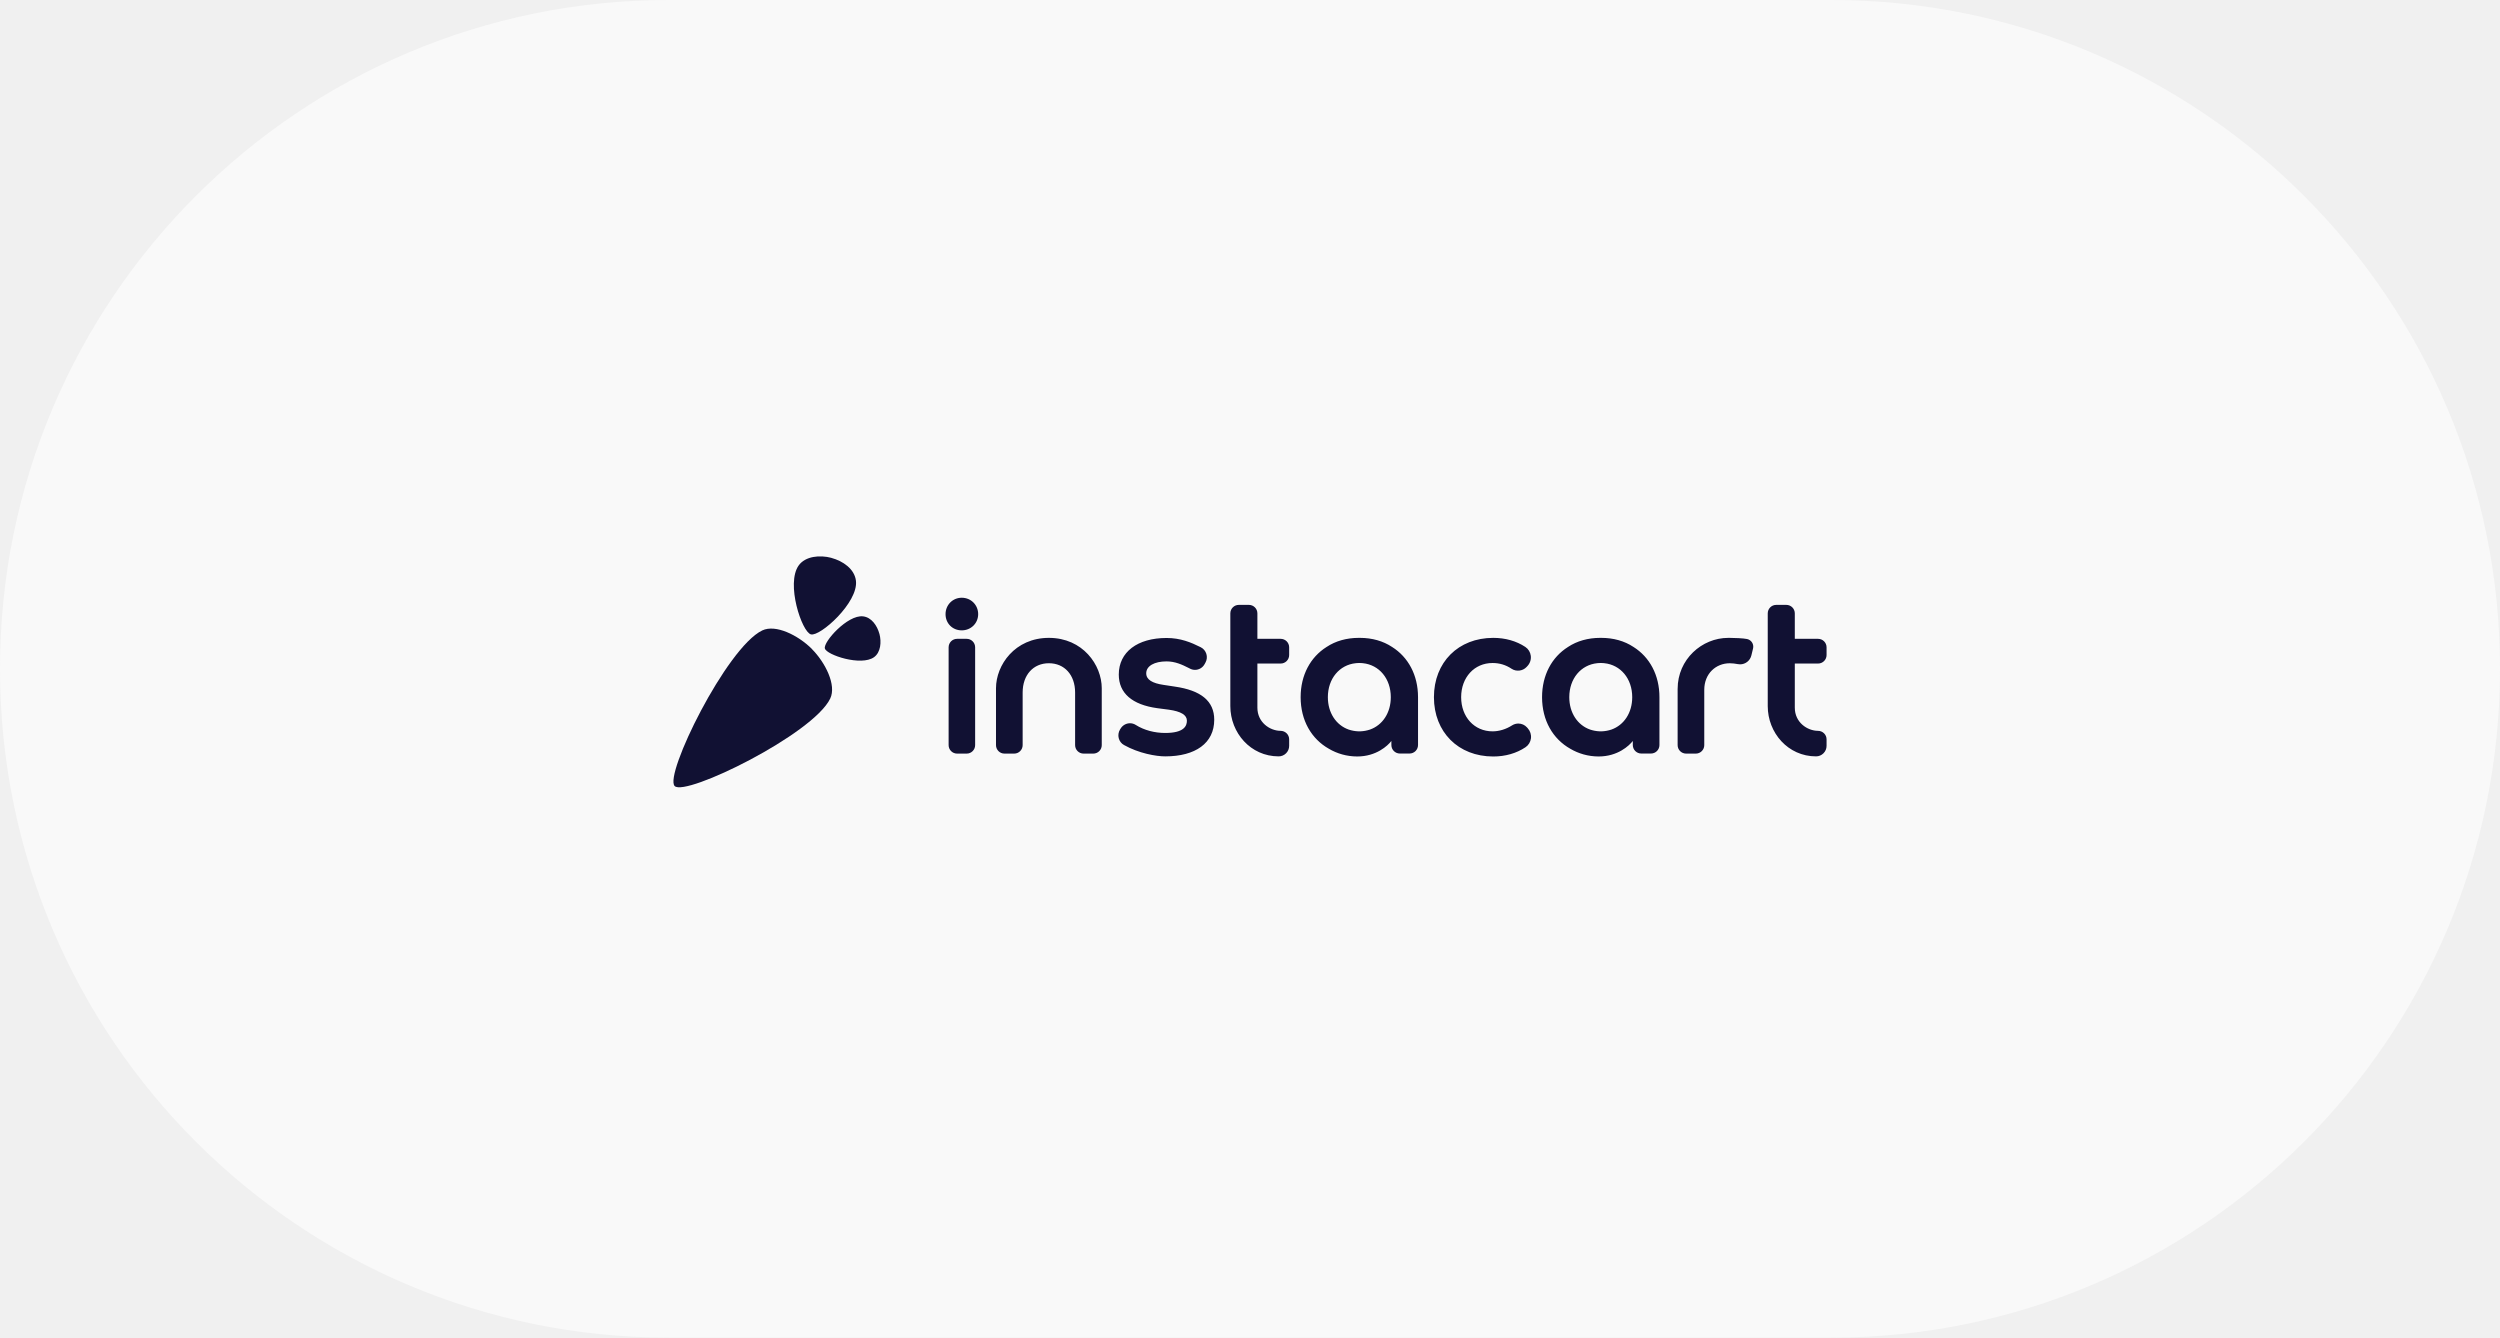
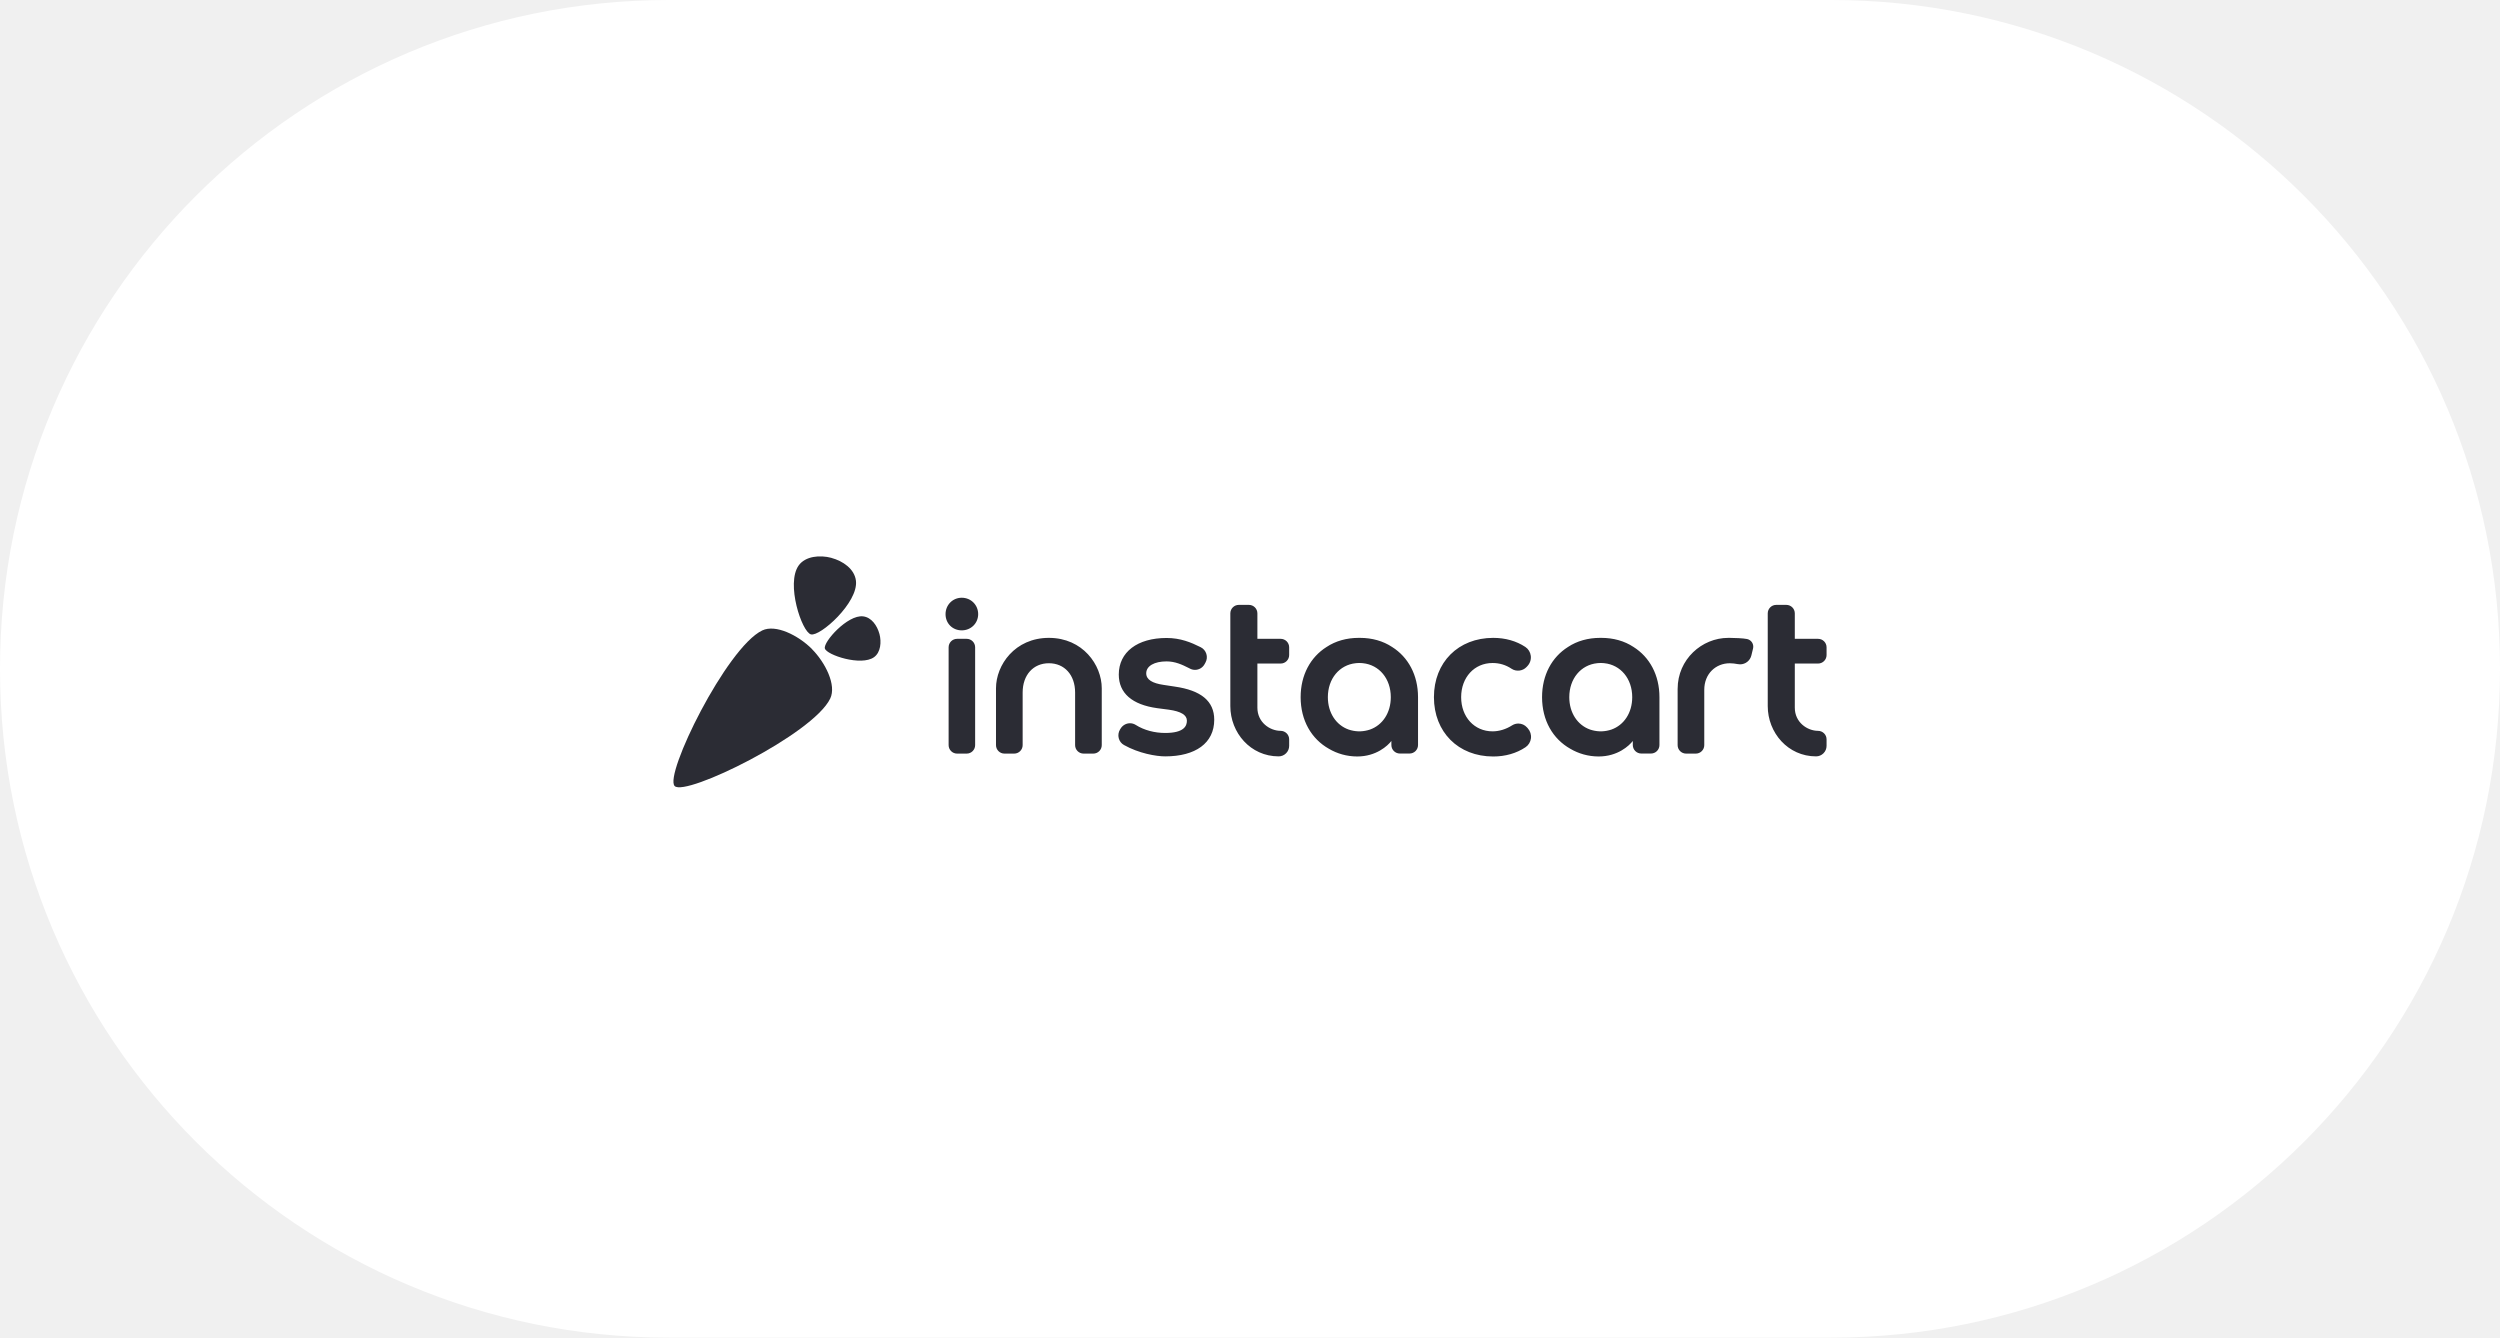
<svg xmlns="http://www.w3.org/2000/svg" width="271px" height="145px" viewBox="0 0 271 145" version="1.1">
  <g id="Page-1" stroke="none" stroke-width="1" fill="none" fill-rule="evenodd">
    <g id="logo-instacart">
-       <rect id="Rectangle" fill="#F9F9F9" fill-rule="nonzero" x="0" y="0" width="271" height="145" rx="72.5" />
-       <g id="instacart" transform="translate(73, 60)" fill="#111133">
+       <rect id="Rectangle" fill="#FFFFFF" fill-rule="nonzero" x="0" y="0" width="271" height="145" rx="72.5" />
+       <g id="instacart" transform="translate(73, 60)" fill="#2b2c34">
        <path d="M14.999,10.345 C16.48,11.834 17.691,14.271 16.998,15.719 C15.144,19.591 1.31,26.383 0.135,25.208 C-1.04,24.033 5.756,10.193 9.629,8.339 C11.077,7.646 13.515,8.858 15.003,10.339 L14.999,10.345" id="Fill-1" />
        <path d="M101.677,19.085 C101.341,19.197 100.999,19.261 100.659,19.275 L100.584,19.277 L100.522,19.278 L100.459,19.277 L100.384,19.275 C100.044,19.261 99.702,19.197 99.366,19.085 C98.01,18.607 97.11,17.276 97.11,15.574 C97.11,13.565 98.365,12.071 100.143,11.889 L100.172,11.887 L100.293,11.877 L100.362,11.874 L100.48,11.871 L100.522,11.87 L100.563,11.871 L100.681,11.874 L100.75,11.877 L100.871,11.887 L100.9,11.889 C102.678,12.071 103.933,13.565 103.933,15.574 C103.933,17.276 103.033,18.607 101.677,19.085 Z M104.072,10.131 C105.818,11.23 106.884,13.172 106.884,15.574 L106.884,20.763 C106.884,21.271 106.472,21.683 105.964,21.683 L104.915,21.683 C104.408,21.683 103.996,21.271 103.996,20.763 L103.996,20.322 C103.603,20.833 102.356,22.004 100.29,22.002 C99.159,22.001 98.109,21.69 97.225,21.168 C95.329,20.102 94.159,18.091 94.159,15.574 C94.159,13.172 95.225,11.23 96.972,10.131 L96.976,10.128 C97.946,9.485 99.149,9.145 100.454,9.145 L100.522,9.146 L100.589,9.145 C101.895,9.145 103.097,9.485 104.067,10.128 L104.072,10.131 Z M54.35,14.427 C57.185,14.834 58.623,15.995 58.623,18.021 C58.623,20.552 56.591,21.991 53.308,21.991 C52.324,21.991 50.455,21.668 48.837,20.758 C48.553,20.599 48.352,20.336 48.27,20.018 C48.188,19.7 48.24,19.357 48.412,19.077 L48.482,18.965 C48.697,18.616 49.084,18.4 49.491,18.4 C49.711,18.4 49.924,18.462 50.11,18.579 C51.038,19.167 52.182,19.453 53.308,19.453 C55.352,19.453 55.66,18.694 55.66,18.123 C55.66,17.505 55.019,17.115 53.7,16.93 L52.452,16.767 C49.72,16.393 48.276,15.134 48.276,13.125 C48.276,10.678 50.304,9.157 53.453,9.157 C54.96,9.157 56.104,9.631 57.158,10.159 C57.453,10.307 57.67,10.563 57.768,10.879 C57.867,11.196 57.833,11.531 57.673,11.821 L57.572,12.004 C57.364,12.38 56.968,12.613 56.539,12.613 C56.352,12.613 56.173,12.57 56.006,12.485 L55.862,12.412 C55.138,12.043 54.382,11.695 53.453,11.695 C52.14,11.695 51.251,12.19 51.251,12.988 C51.251,13.683 51.934,14.065 53.113,14.239 L54.35,14.427 Z M92.522,18.848 L92.615,18.952 C92.88,19.248 93.004,19.645 92.955,20.04 C92.906,20.431 92.691,20.782 92.364,21.001 C91.387,21.657 90.178,22.004 88.868,22.004 C85.082,22.004 82.438,19.36 82.438,15.574 C82.438,11.789 85.082,9.145 88.868,9.145 C90.173,9.145 91.375,9.485 92.346,10.128 C92.676,10.347 92.892,10.7 92.938,11.097 C92.985,11.5 92.853,11.902 92.575,12.199 L92.47,12.311 C92.065,12.743 91.357,12.827 90.864,12.499 C90.227,12.076 89.55,11.87 88.793,11.87 C86.82,11.87 85.389,13.428 85.389,15.574 C85.389,17.721 86.82,19.278 88.793,19.278 C89.51,19.278 90.242,19.054 90.91,18.63 C91.114,18.501 91.349,18.432 91.589,18.432 C91.945,18.432 92.285,18.584 92.522,18.848 Z M31.254,4.795 C32.252,4.795 33.034,5.576 33.034,6.574 C33.034,7.559 32.252,8.331 31.254,8.331 C30.252,8.331 29.497,7.576 29.497,6.574 C29.497,5.576 30.269,4.795 31.254,4.795 Z M31.786,9.249 C32.294,9.249 32.705,9.66 32.705,10.168 L32.705,20.772 C32.705,21.28 32.294,21.691 31.786,21.691 L30.75,21.691 C30.242,21.691 29.83,21.28 29.83,20.772 L29.83,10.168 C29.83,9.66 30.241,9.249 30.749,9.249 L31.786,9.249 Z M65.816,19.223 C66.327,19.225 66.745,19.632 66.745,20.143 L66.745,20.852 C66.745,21.155 66.626,21.441 66.41,21.657 C66.195,21.873 65.909,21.991 65.605,21.991 L65.604,21.991 C62.564,21.991 60.368,19.433 60.368,16.54 L60.368,6.489 C60.368,5.98 60.78,5.569 61.288,5.569 L62.382,5.569 C62.889,5.569 63.301,5.98 63.301,6.489 L63.301,9.249 L65.825,9.249 C66.333,9.249 66.745,9.661 66.745,10.168 L66.745,11.008 C66.745,11.516 66.333,11.928 65.825,11.928 L63.301,11.928 L63.301,16.711 C63.301,18.307 64.653,19.218 65.816,19.223 Z M40.699,9.145 C44.378,9.145 46.43,12.088 46.43,14.607 L46.43,20.772 C46.43,21.28 46.019,21.691 45.511,21.691 L44.462,21.691 C43.954,21.691 43.542,21.28 43.542,20.772 L43.542,15.069 C43.542,13.16 42.386,11.895 40.699,11.895 C39.012,11.895 37.855,13.16 37.855,15.069 L37.855,20.772 C37.855,21.28 37.443,21.691 36.935,21.691 L35.886,21.691 C35.378,21.691 34.966,21.28 34.966,20.772 L34.966,14.607 C34.966,12.088 37.018,9.145 40.699,9.145 Z M116.39,9.272 C116.615,9.321 116.805,9.455 116.926,9.649 C117.048,9.843 117.083,10.083 117.031,10.294 C116.979,10.505 116.924,10.736 116.849,11.047 C116.713,11.613 116.209,12.014 115.627,12.014 L115.385,11.991 C115.091,11.933 114.792,11.901 114.513,11.897 C112.988,11.897 111.743,13.033 111.743,14.776 L111.743,20.772 C111.743,21.28 111.332,21.691 110.824,21.691 L109.775,21.691 C109.267,21.691 108.855,21.28 108.855,20.772 L108.855,14.679 L108.856,14.671 C108.856,11.469 111.487,9.146 114.336,9.146 L114.474,9.145 C114.992,9.145 115.992,9.185 116.39,9.272 Z M124.08,11.928 L121.557,11.928 L121.557,16.711 C121.557,18.307 122.908,19.218 124.072,19.223 C124.582,19.225 125,19.632 125,20.143 L125,20.852 C125,21.155 124.881,21.441 124.665,21.657 C124.45,21.873 124.164,21.991 123.86,21.991 L123.859,21.991 C120.819,21.991 118.623,19.433 118.623,16.54 L118.623,6.489 C118.623,5.98 119.035,5.569 119.543,5.569 L120.637,5.569 C121.145,5.569 121.557,5.98 121.557,6.489 L121.557,9.249 L124.08,9.249 C124.588,9.249 125,9.661 125,10.168 L125,11.008 C125,11.516 124.588,11.928 124.08,11.928 Z M75.507,19.085 C76.863,18.607 77.763,17.276 77.763,15.574 C77.763,13.565 76.509,12.071 74.73,11.889 L74.702,11.887 L74.58,11.877 L74.511,11.874 L74.393,11.871 L74.352,11.87 L74.311,11.871 L74.192,11.874 L74.123,11.877 L74.002,11.887 L73.974,11.889 C72.195,12.071 70.94,13.565 70.94,15.574 C70.94,17.276 71.84,18.607 73.196,19.085 C73.532,19.197 73.874,19.261 74.214,19.275 L74.289,19.277 L74.352,19.278 L74.414,19.277 L74.489,19.275 C74.829,19.261 75.171,19.197 75.507,19.085 Z M77.902,10.131 C79.648,11.23 80.714,13.172 80.714,15.574 L80.714,20.763 C80.714,21.271 80.302,21.683 79.794,21.683 L78.746,21.683 C78.238,21.683 77.826,21.271 77.826,20.763 L77.826,20.322 C77.434,20.833 76.186,22.004 74.12,22.002 C72.989,22.001 71.939,21.69 71.055,21.168 C69.159,20.102 67.989,18.091 67.989,15.574 C67.989,13.172 69.056,11.23 70.802,10.131 L70.807,10.128 C71.776,9.485 72.979,9.145 74.284,9.145 L74.352,9.146 L74.419,9.145 C75.725,9.145 76.927,9.485 77.897,10.128 L77.902,10.131 Z M17.125,0.476 C18.374,0.814 19.636,1.675 19.785,2.96 C20.059,5.316 15.892,9.031 14.903,8.766 C13.915,8.501 12.172,3.253 13.58,1.292 C14.307,0.282 15.876,0.14 17.126,0.472 L17.125,0.476 Z M22.328,8.71 L22.331,8.709 C22.568,9.601 22.466,10.72 21.746,11.238 C20.347,12.243 16.604,11 16.415,10.294 C16.226,9.589 18.876,6.617 20.557,6.813 C21.473,6.919 22.087,7.819 22.328,8.71 L22.328,8.71 Z" id="Fill-13" />
      </g>
    </g>
  </g>
</svg>
